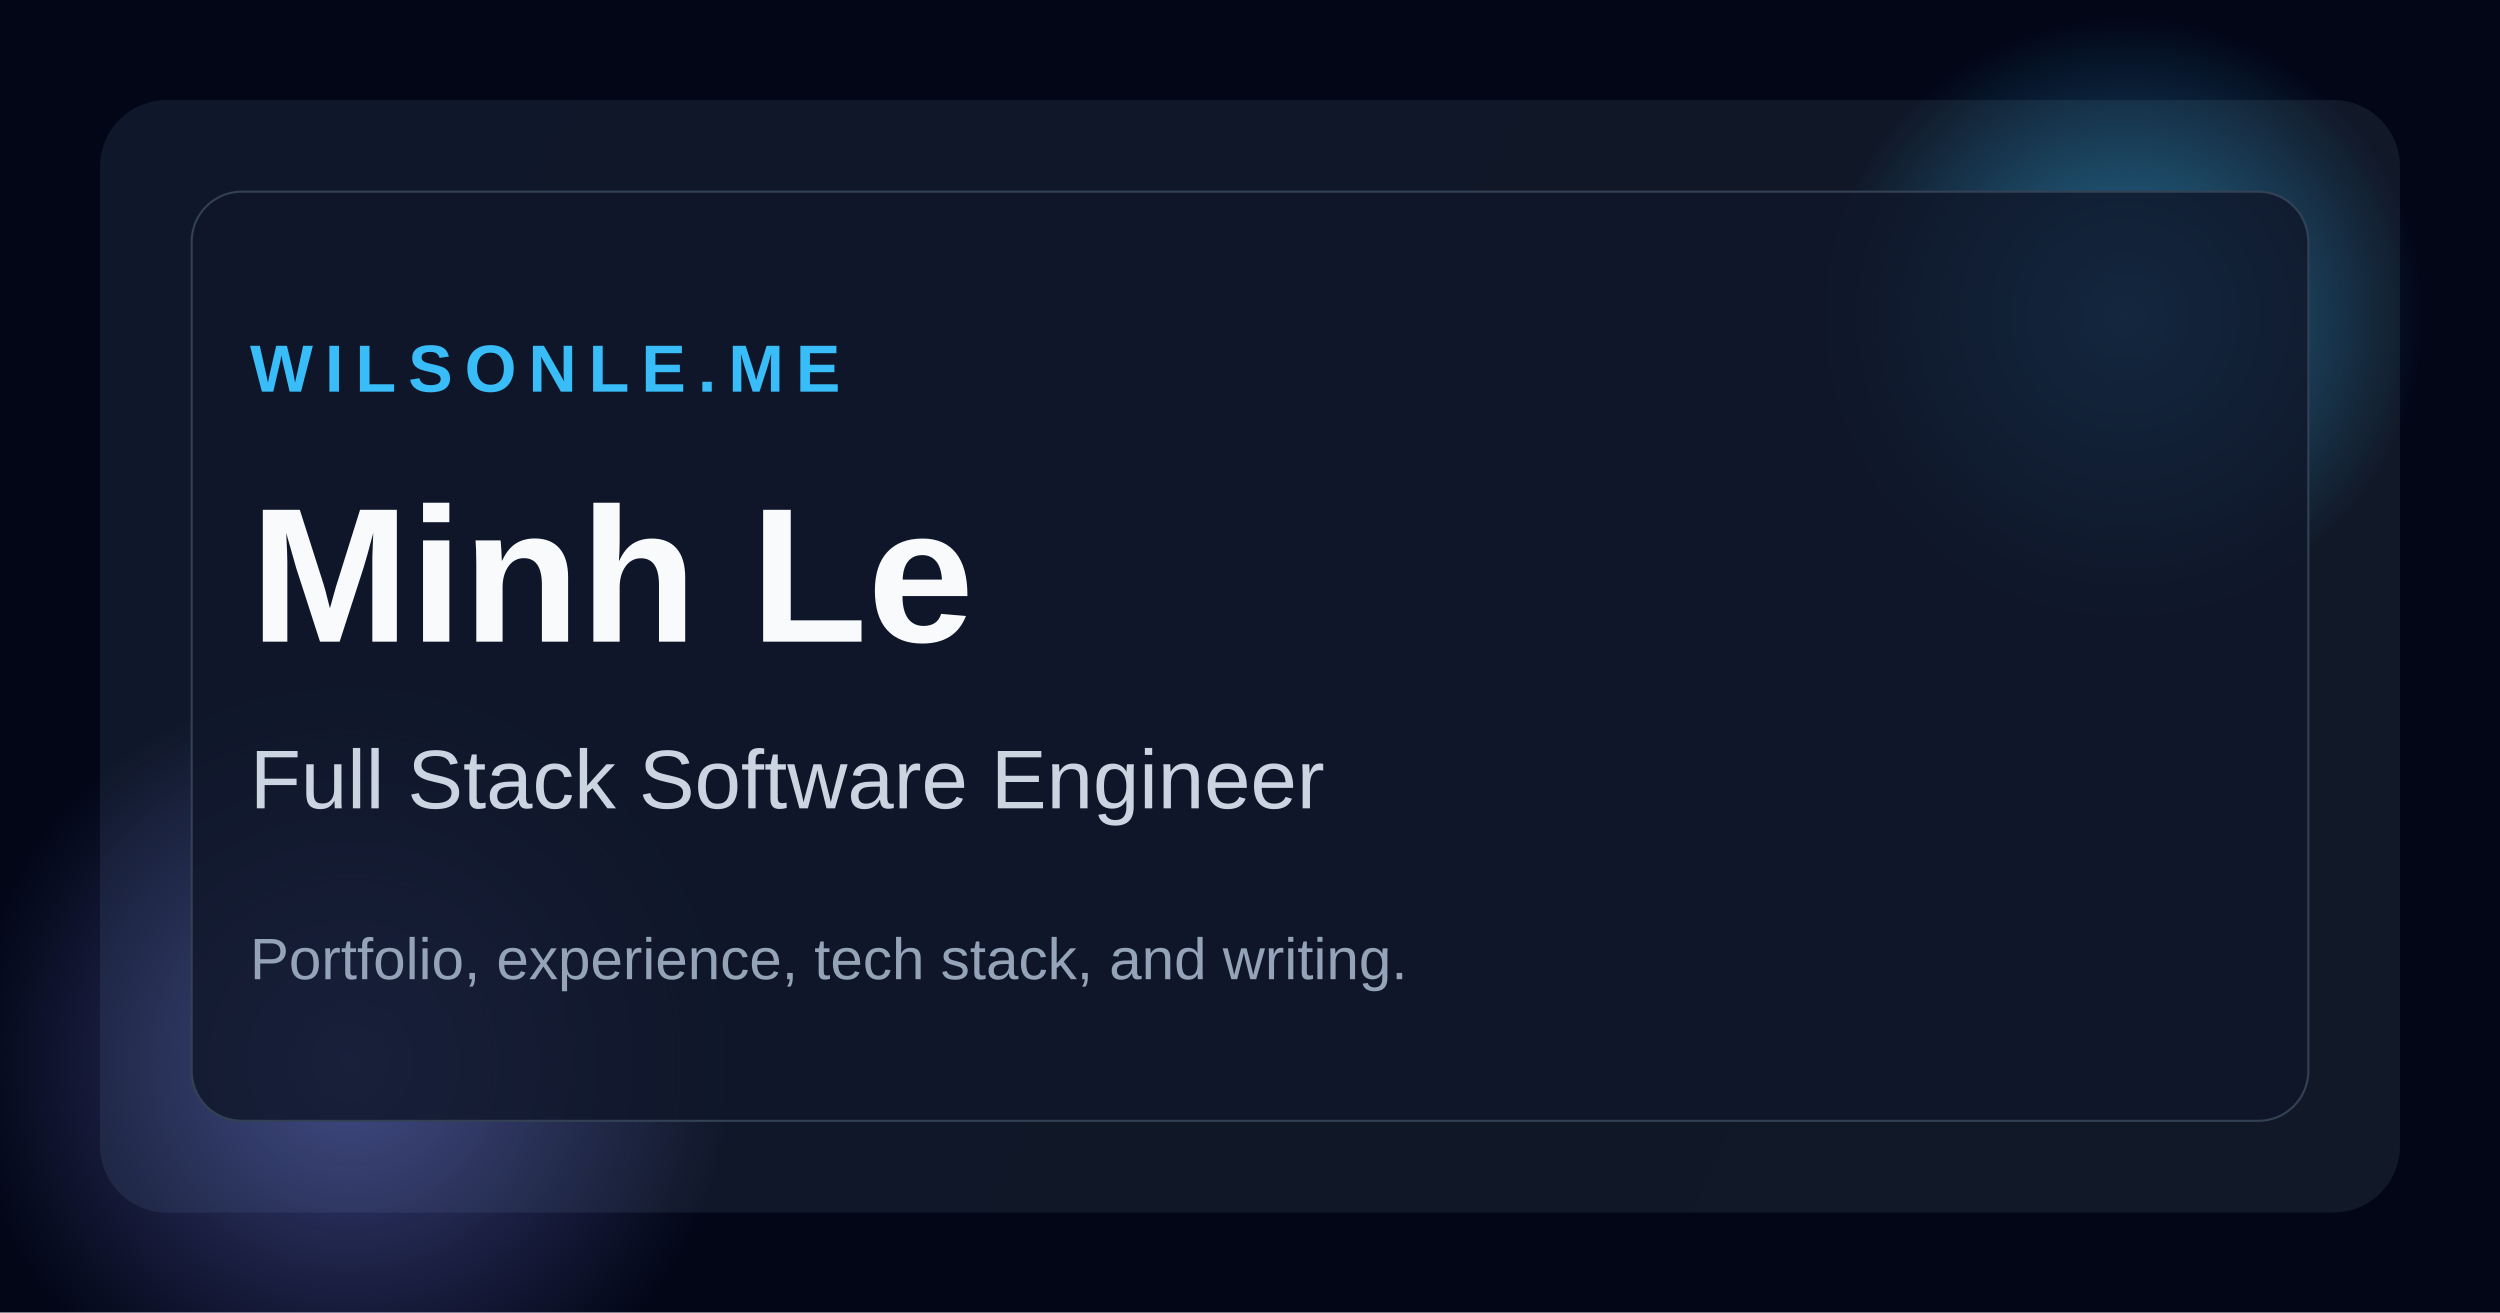
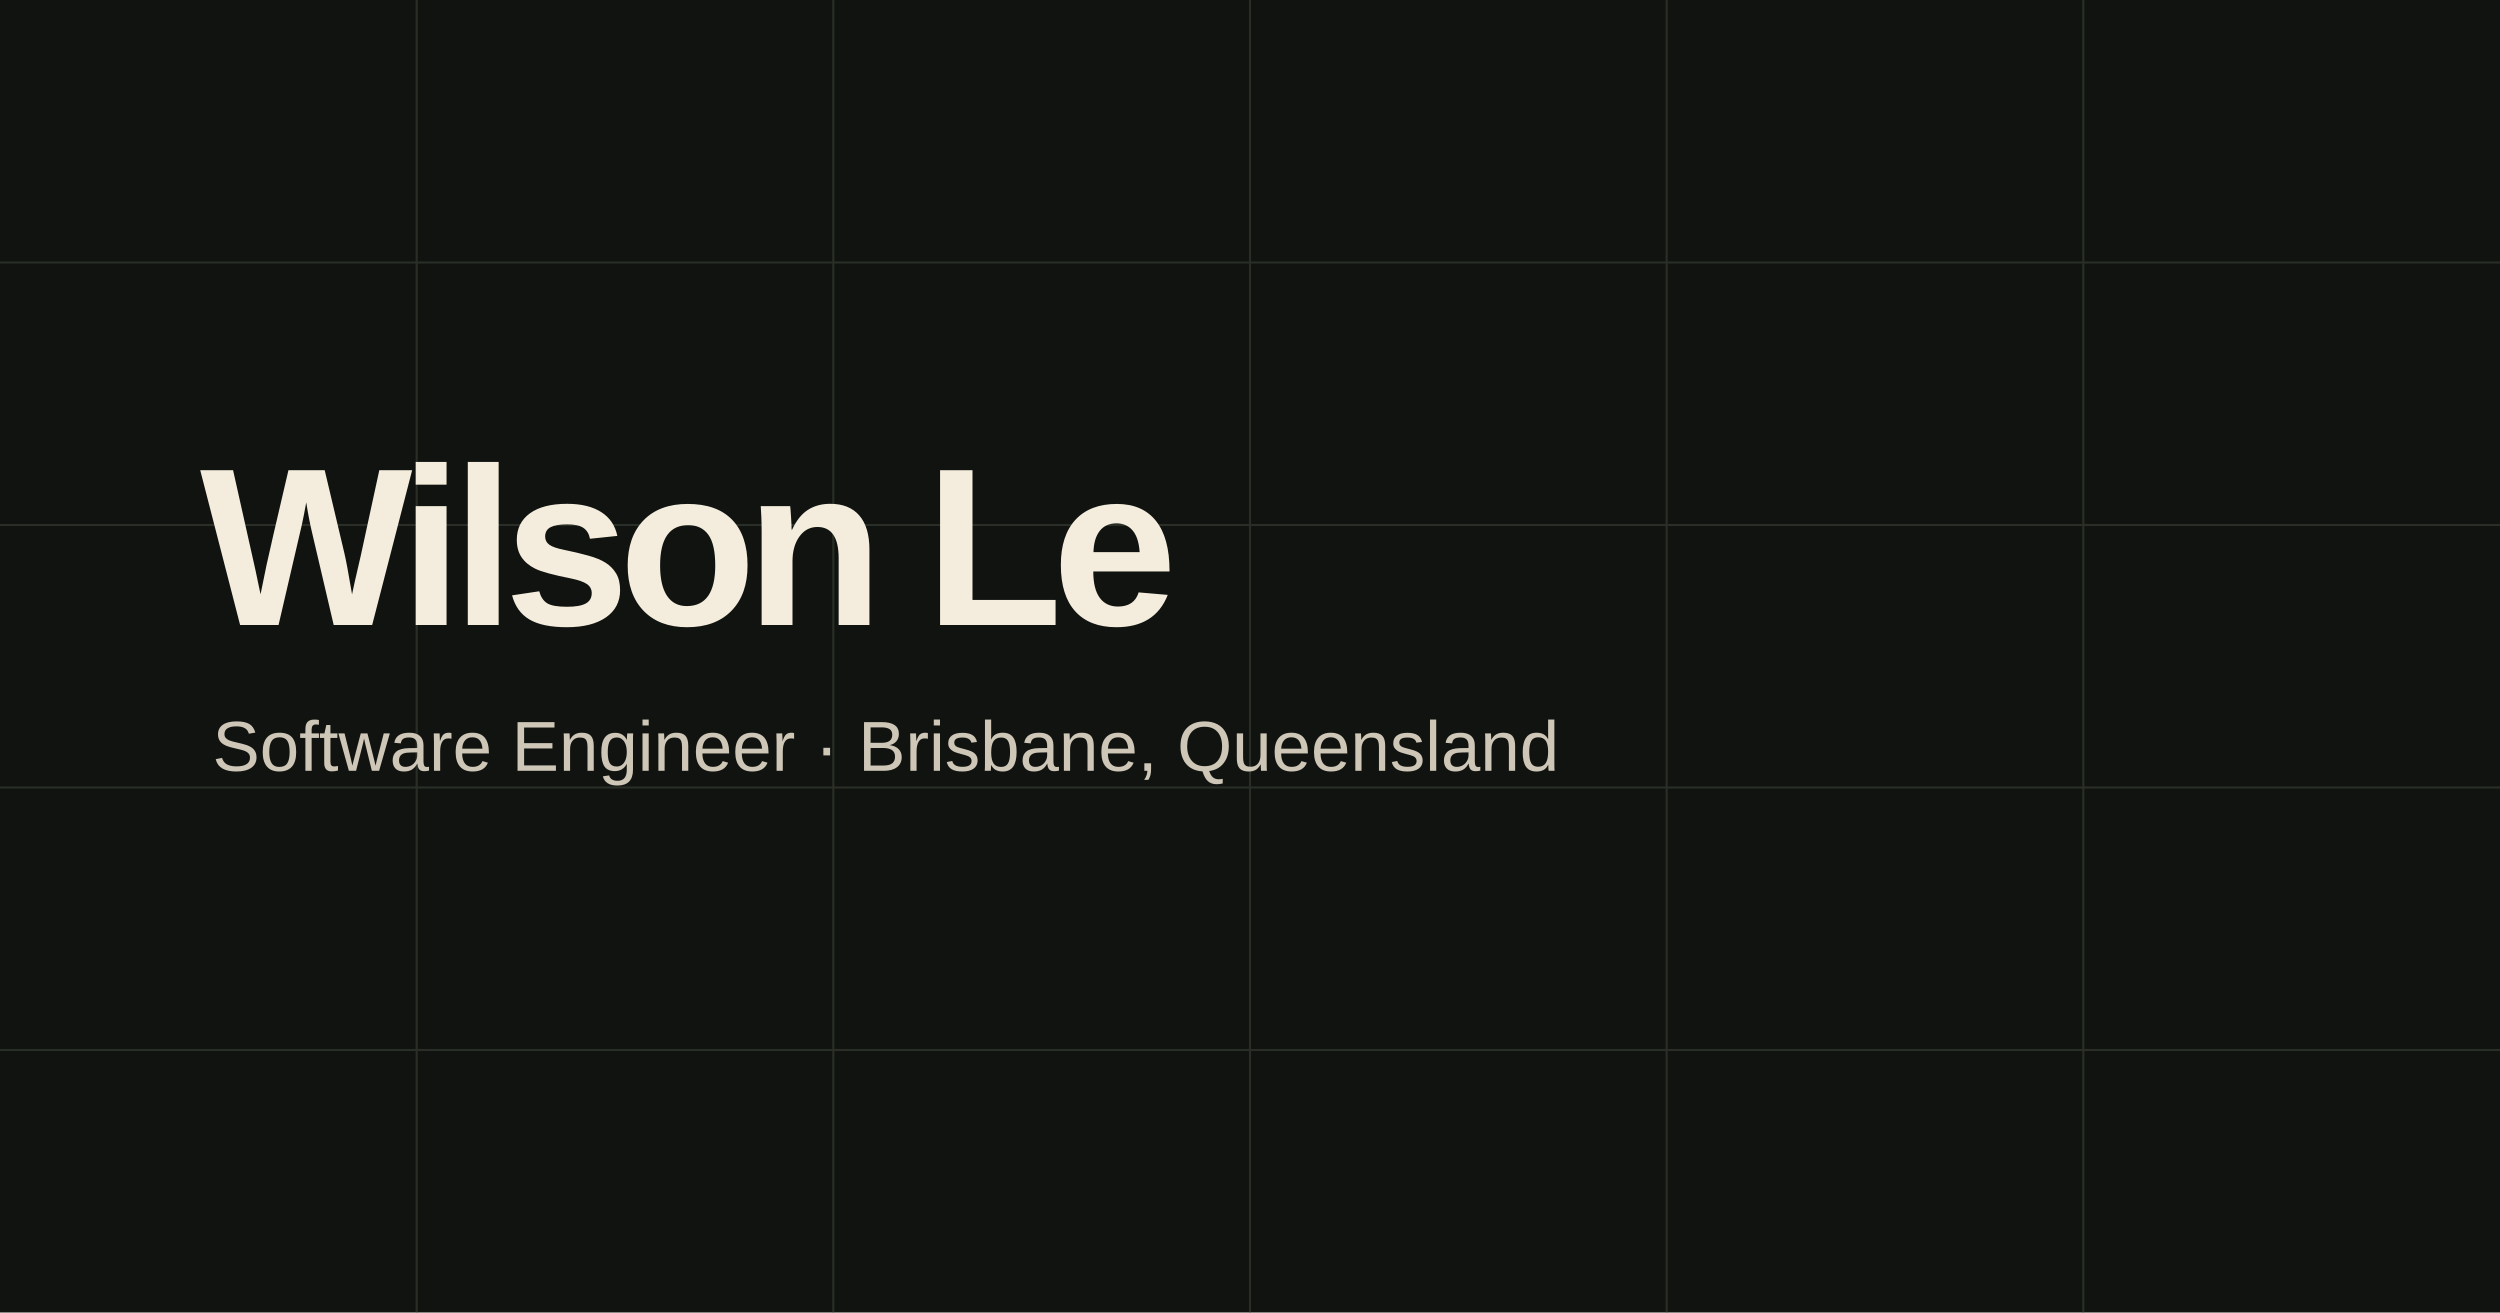
- <svg xmlns="http://www.w3.org/2000/svg" width="1200" height="630" viewBox="0 0 1200 630" fill="none">
-   <rect width="1200" height="630" fill="#020617" />
-   <rect x="48" y="48" width="1104" height="534" rx="32" fill="url(#panel)" />
-   <circle cx="1020" cy="152" r="144" fill="url(#glowA)" fill-opacity="0.55" />
-   <circle cx="168" cy="510" r="184" fill="url(#glowB)" fill-opacity="0.45" />
-   <rect x="92" y="92" width="1016" height="446" rx="24" fill="#0F172A" fill-opacity="0.82" stroke="#334155" />
-   <text x="120" y="188" fill="#38BDF8" font-family="Arial, Helvetica, sans-serif" font-size="32" font-weight="700" letter-spacing="0.18em">WILSONLE.ME</text>
-   <text x="120" y="308" fill="#F8FAFC" font-family="Arial, Helvetica, sans-serif" font-size="92" font-weight="700">Minh Le</text>
-   <text x="120" y="388" fill="#CBD5E1" font-family="Arial, Helvetica, sans-serif" font-size="40" font-weight="500">Full Stack Software Engineer</text>
-   <text x="120" y="470" fill="#94A3B8" font-family="Arial, Helvetica, sans-serif" font-size="28">Portfolio,
- 		experience, tech stack, and writing.</text>
-   <defs>
-     <linearGradient id="panel" x1="48" y1="48" x2="1152" y2="582" gradientUnits="userSpaceOnUse">
-       <stop stop-color="#0F172A" />
-       <stop offset="1" stop-color="#111827" />
-     </linearGradient>
-     <radialGradient id="glowA" cx="0" cy="0" r="1" gradientUnits="userSpaceOnUse" gradientTransform="translate(1020 152) rotate(90) scale(144)">
-       <stop stop-color="#38BDF8" />
-       <stop offset="1" stop-color="#38BDF8" stop-opacity="0" />
-     </radialGradient>
-     <radialGradient id="glowB" cx="0" cy="0" r="1" gradientUnits="userSpaceOnUse" gradientTransform="translate(168 510) rotate(90) scale(184)">
-       <stop stop-color="#818CF8" />
-       <stop offset="1" stop-color="#818CF8" stop-opacity="0" />
-     </radialGradient>
-   </defs>
+ <svg xmlns="http://www.w3.org/2000/svg" width="1200" height="630" viewBox="0 0 1200 630">
+   <rect width="1200" height="630" fill="#10130f" />
+   <g stroke="#465043" stroke-width="1" opacity="0.45">
+     <path d="M0 126H1200M0 252H1200M0 378H1200M0 504H1200" />
+     <path d="M200 0V630M400 0V630M600 0V630M800 0V630M1000 0V630" />
+   </g>
+   <text x="96" y="300" fill="#f4eddd" font-family="Arial, Helvetica, sans-serif" font-size="108" font-weight="600" letter-spacing="-5">Wilson Le</text>
+   <text x="102" y="370" fill="#cec6b7" font-family="Arial, Helvetica, sans-serif" font-size="34">Software Engineer · Brisbane, Queensland</text>
</svg>
